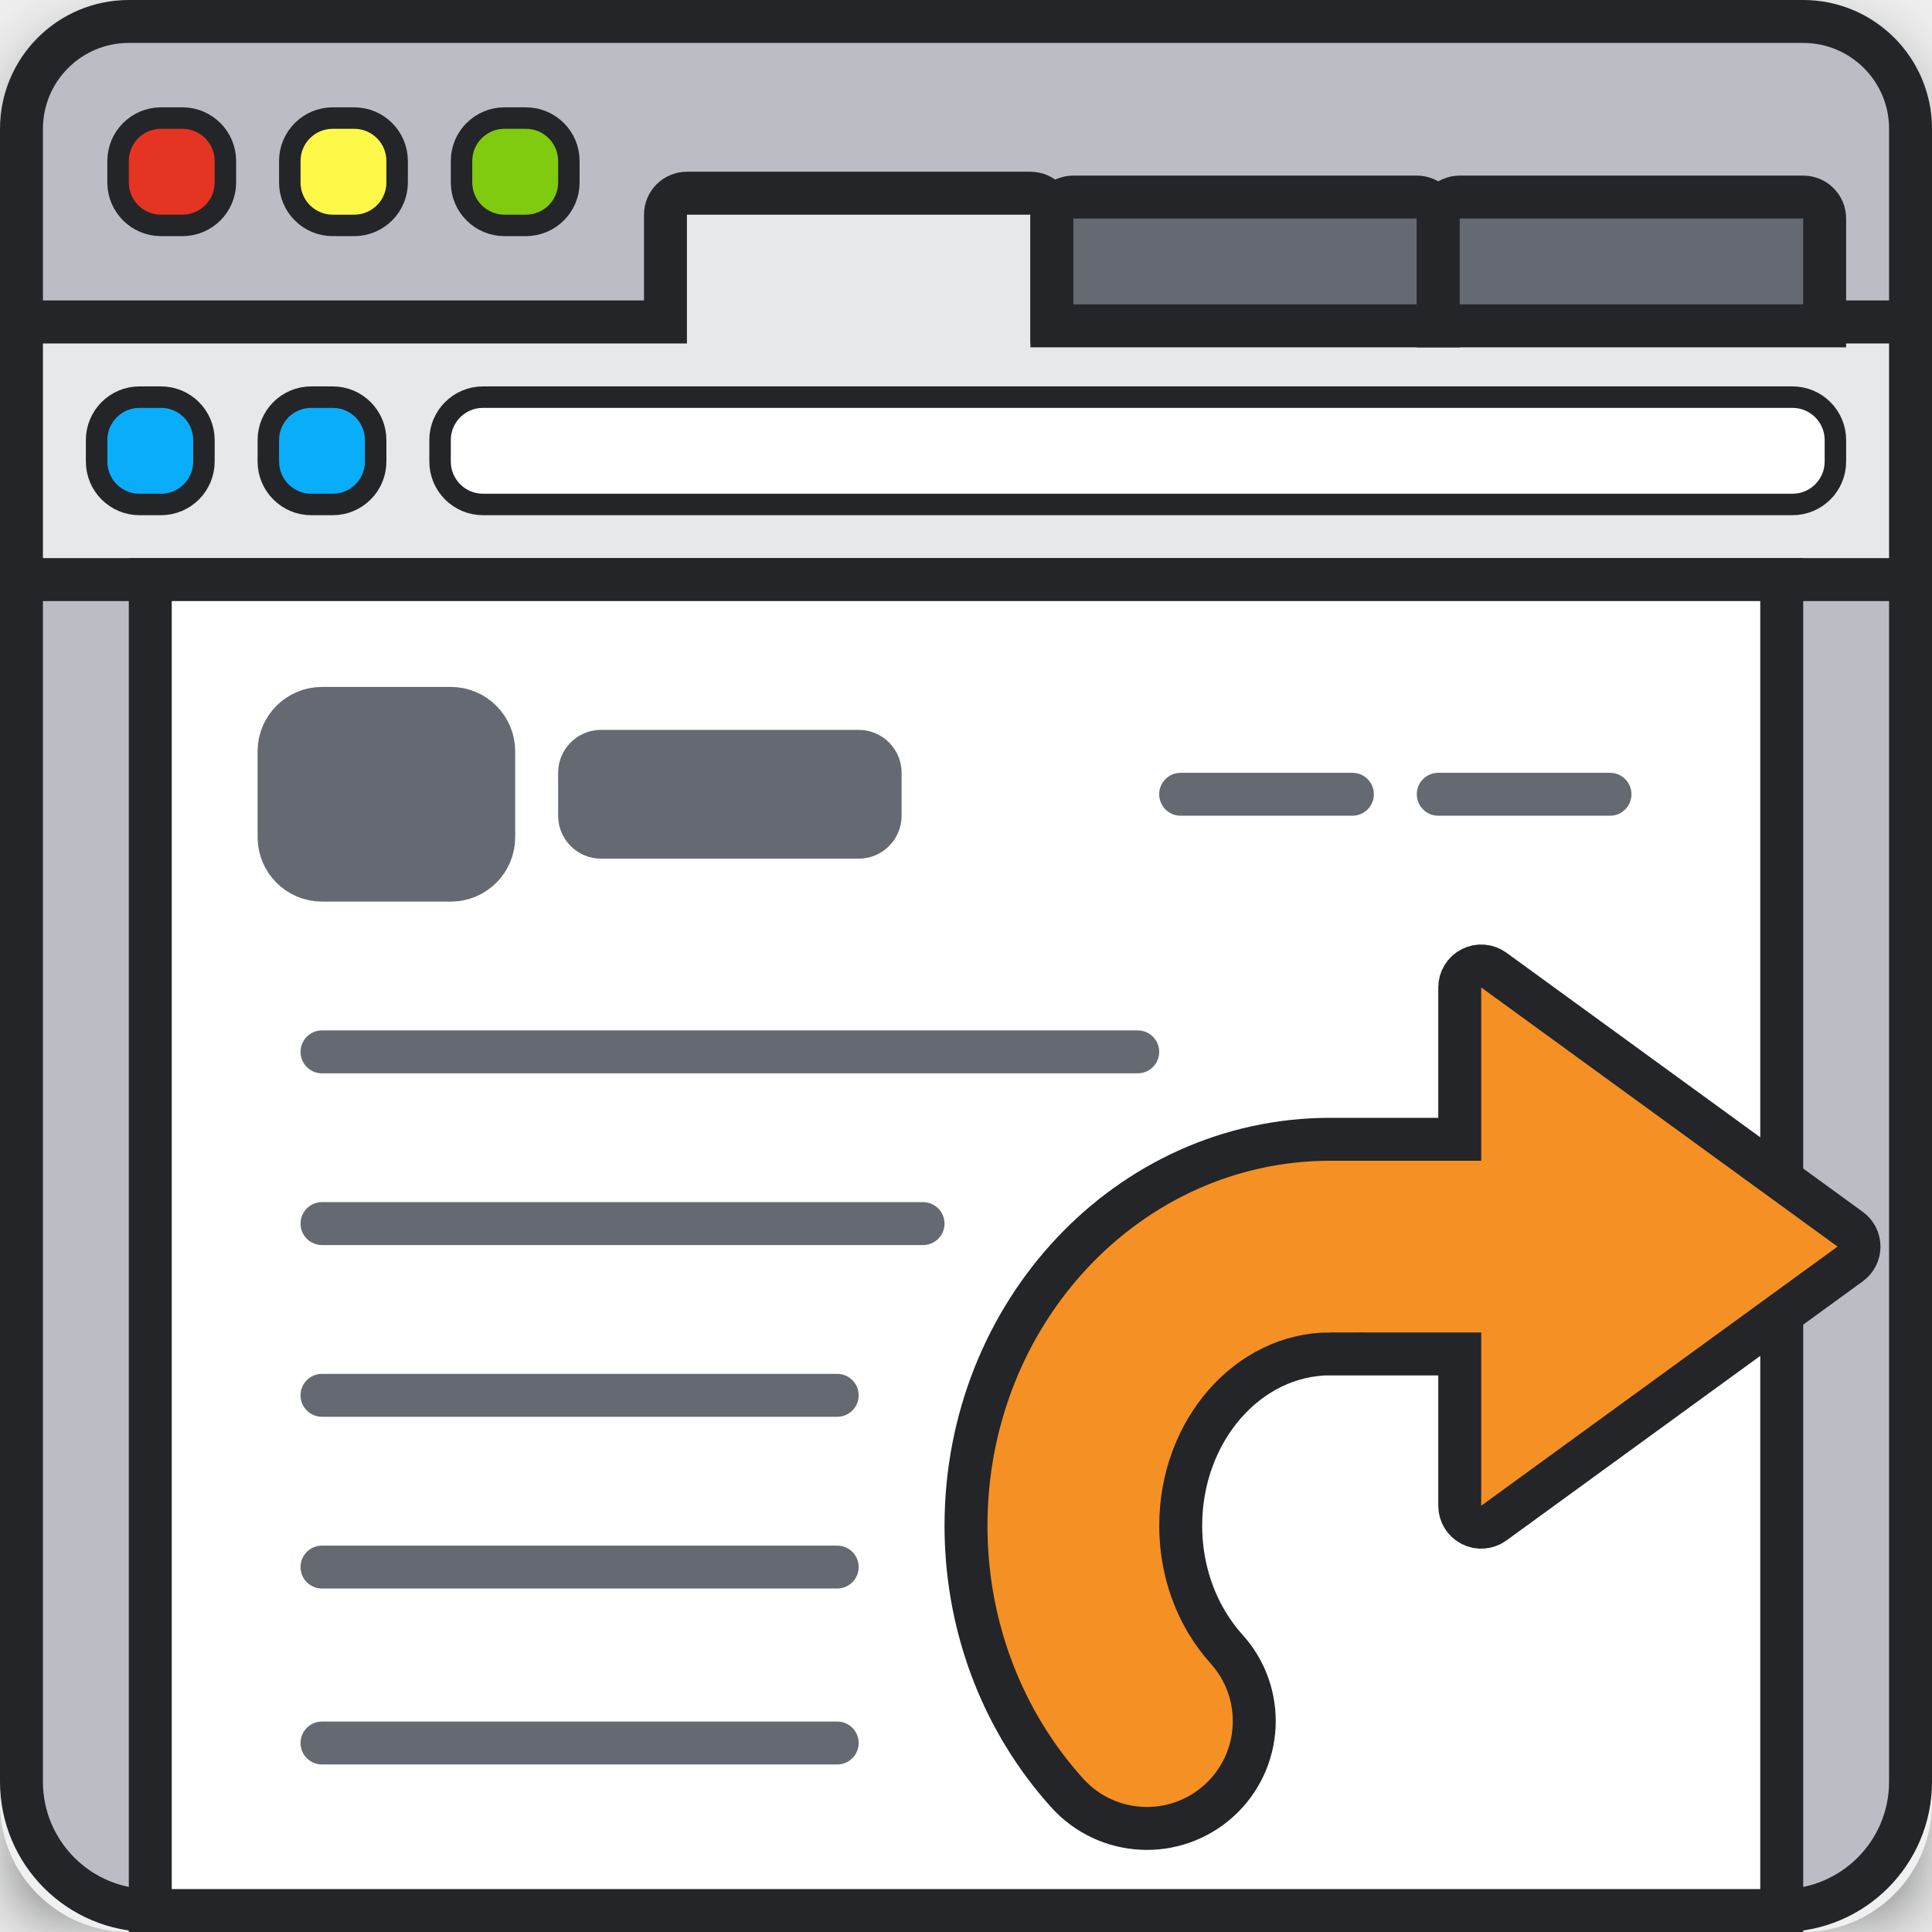
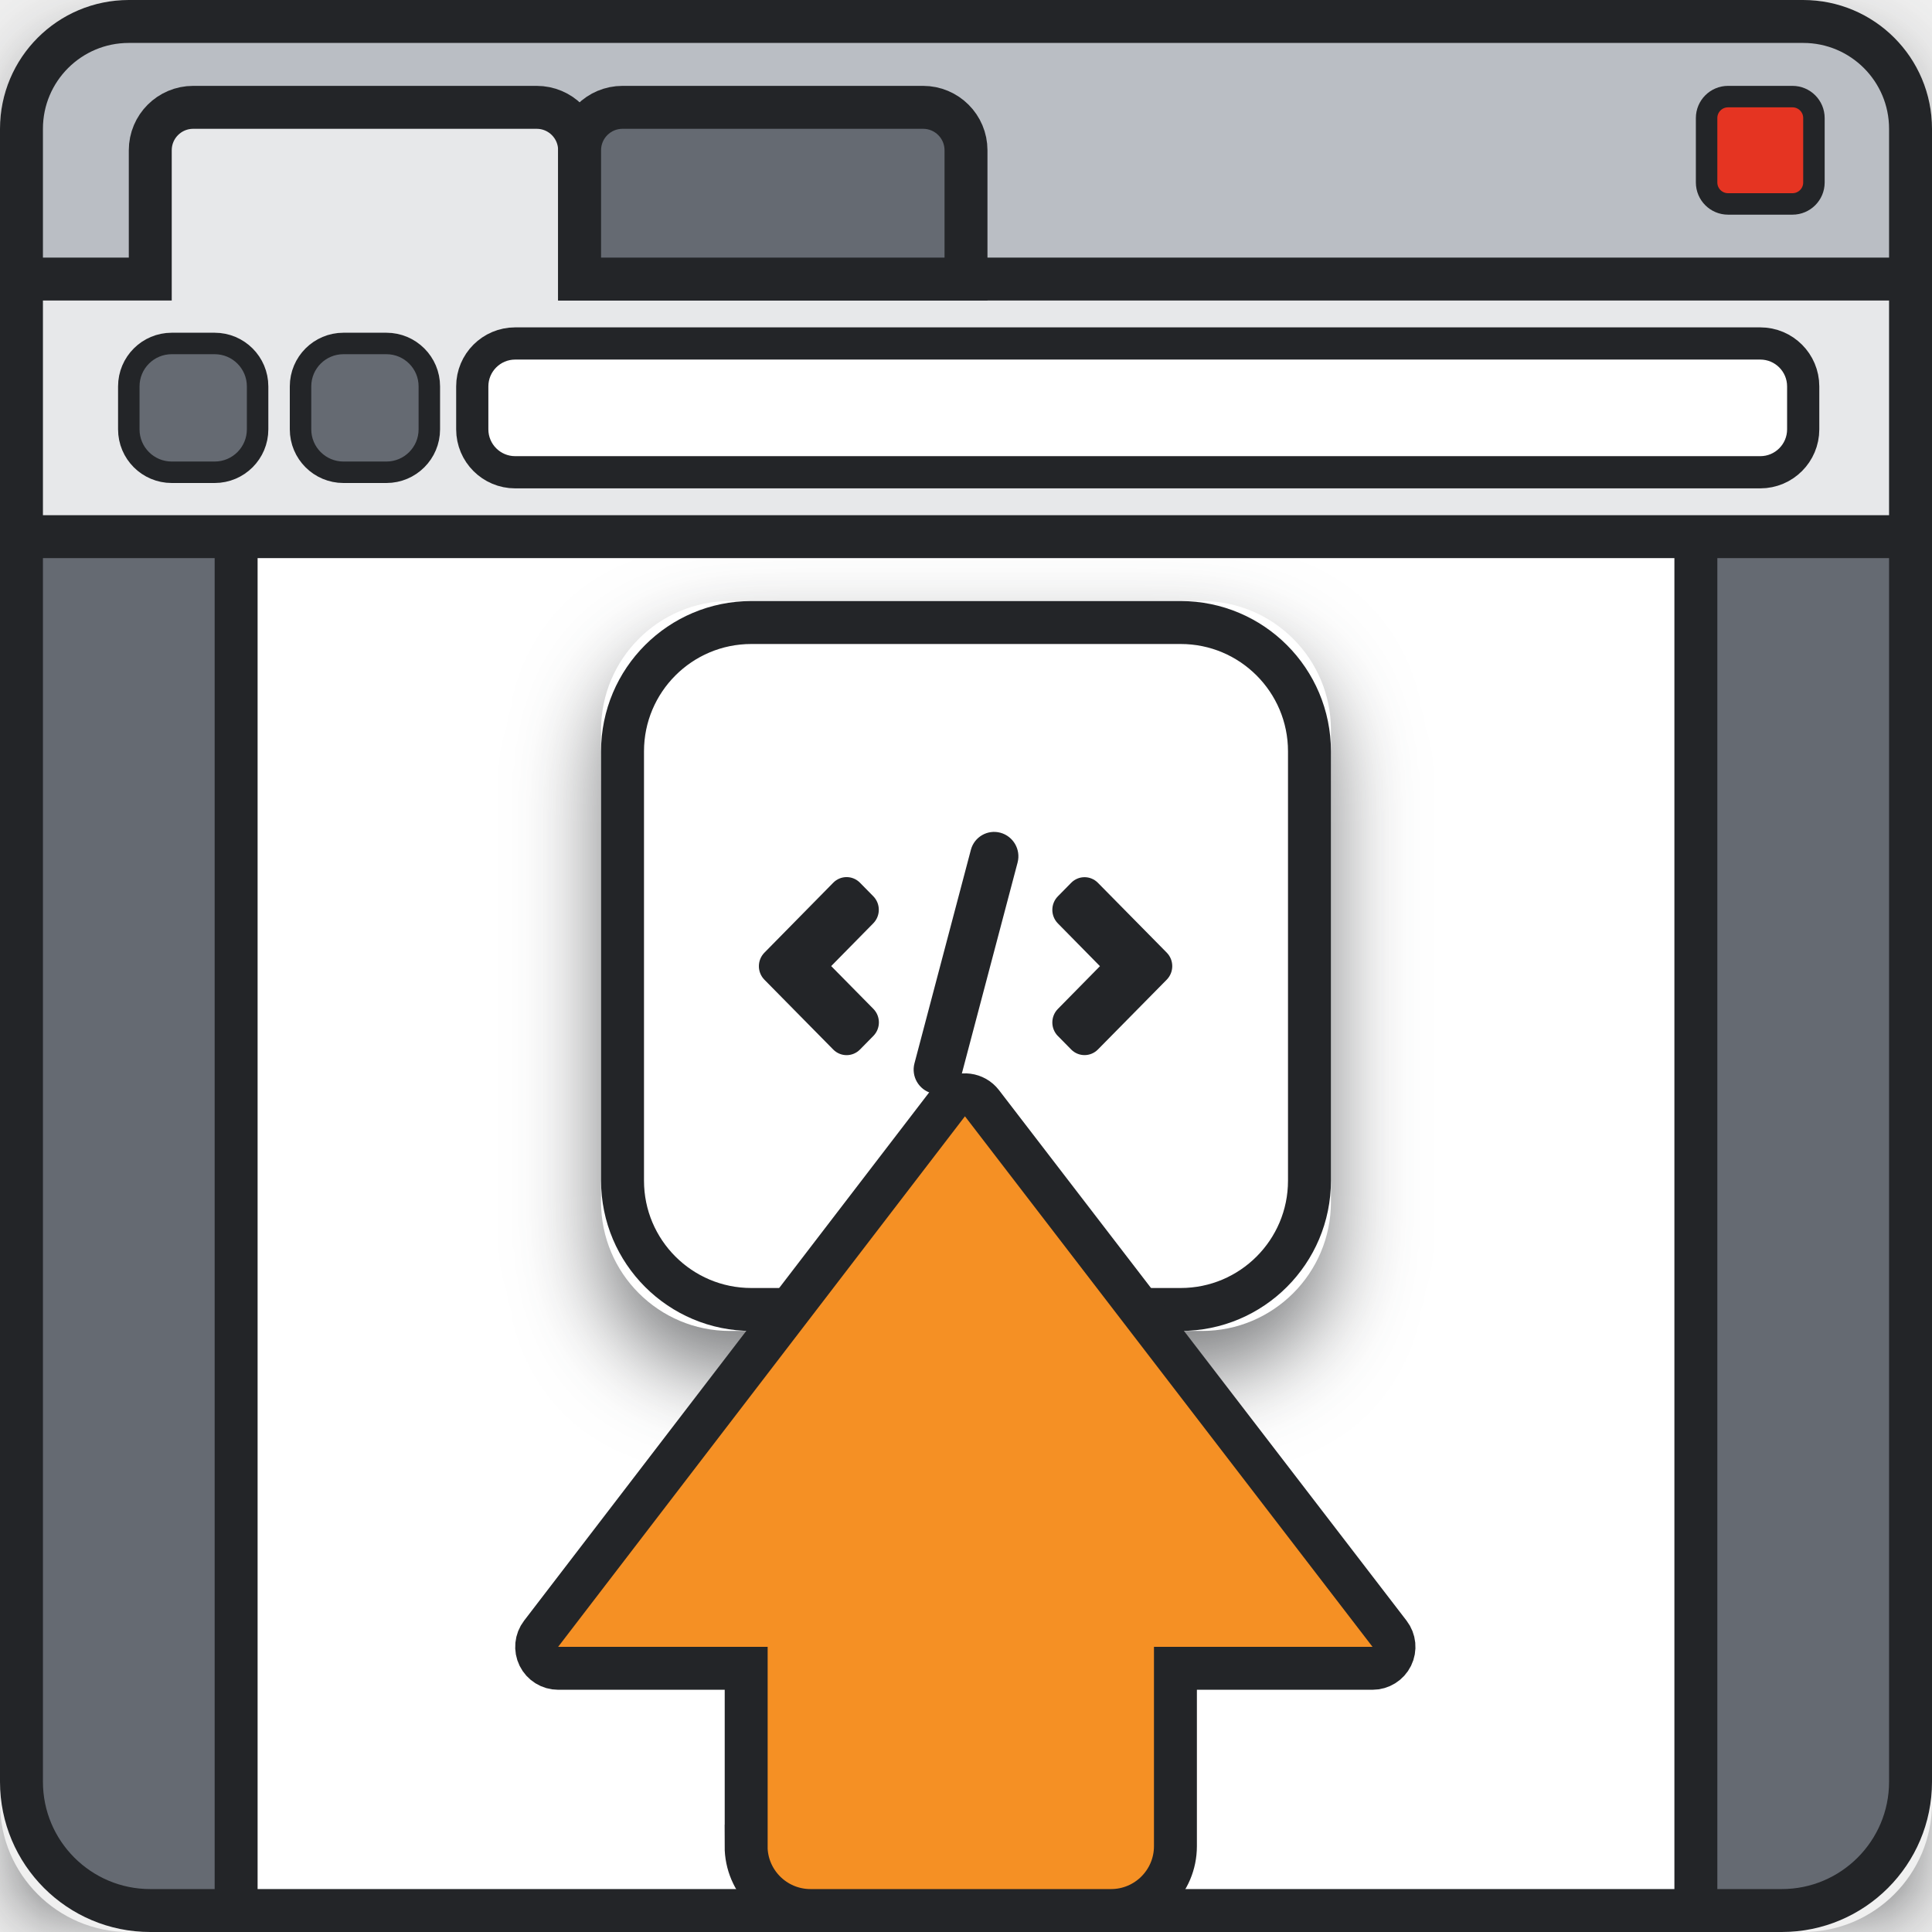
<svg xmlns="http://www.w3.org/2000/svg" xmlns:xlink="http://www.w3.org/1999/xlink" width="45" height="45">
  <defs>
    <rect id="A" width="45" height="45" rx="3" y="0" />
    <filter x="-7.8%" y="-5.6%" width="115.6%" height="115.6%" id="B">
      <feOffset dy="1" in="SourceAlpha" />
      <feGaussianBlur stdDeviation="1" />
      <feComposite in2="SourceAlpha" operator="out" />
      <feColorMatrix values="0 0 0 0 0.137 0 0 0 0 0.145 0 0 0 0 0.157 0 0 0 0.6 0" />
    </filter>
-     <path id="C" d="M24.5 7.59v-2.5a.5.5 0 0 1 .5-.5h8a.5.5 0 0 1 .5.5v2.5h-9z" />
+     <rect id="C" width="17" height="17" rx="3" y="0" />
+     <filter x="-20.6%" y="-14.7%" width="141.2%" height="141.2%" id="D">
+       <feOffset dy="1" in="SourceAlpha" />
+       <feGaussianBlur stdDeviation="1" />
+       <feComposite in2="SourceAlpha" operator="out" />
+       <feColorMatrix values="0 0 0 0 0.137 0 0 0 0 0.145 0 0 0 0 0.157 0 0 0 0.6 0" />
+     </filter>
  </defs>
  <g fill="none">
    <use filter="url(#B)" xlink:href="#A" fill="#000" />
    <g stroke="#232528">
-       <rect x=".5" y=".5" width="44" height="44" rx="3" fill="#BABEC4" fill-rule="evenodd" />
-       <g fill-rule="nonzero">
-         <path d="M.5 7.5h44V3A2.5 2.5 0 0 0 42 .5H3A2.5 2.5 0 0 0 .5 3v4.5z" fill="#BABEC4" />
-         <path d="M.5 7.5v6h44v-6h-20V5a.5.5 0 0 0-.5-.5h-8a.5.5 0 0 0-.5.5v2.5H.5z" fill="#E7E8EA" />
-         <g stroke-width=".5" transform="matrix(1 0 0 -1 0 8)">
-           <rect x="2.75" y="2.75" width="2.5" height="2.5" rx="1" fill="#E53422" />
-           <rect x="6.75" y="2.75" width="2.5" height="2.5" rx="1" fill="#FEF849" />
-           <rect x="10.75" y="2.75" width="2.5" height="2.5" rx="1" fill="#80CA0F" />
+       <rect x=".5" y=".5" width="44" height="44" rx="3" fill="#656A72" fill-rule="evenodd" />
+       <path d="M5.5 11.5h34v33h-34z" fill="#fff" />
+       <path d="M.5 7.5h44V3A2.5 2.5 0 0 0 42 .5H3A2.5 2.5 0 0 0 .5 3v4.5z" fill="#BABEC4" />
+       <path d="M.5 6.5v6h44v-6h-31v-3a1 1 0 0 0-1-1h-8a1 1 0 0 0-1 1v3h-3z" fill="#E7E8EA" />
+       <g transform="matrix(1 0 0 -1 0 17)">
+         <g fill="#656A72" stroke-width=".5">
+           <rect x="3" y="6" width="3" height="3" rx="1" />
+           <rect x="7" y="6" width="3" height="3" rx="1" />
        </g>
-         <g transform="matrix(1 0 0 -1 0 21)">
-           <g stroke-width=".5" fill="#0AADF9">
-             <rect x="2.25" y="9.25" width="2.5" height="2.5" rx="1" />
-             <rect x="6.25" y="9.25" width="2.5" height="2.5" rx="1" />
-           </g>
-           <rect x="10.25" y="9.25" width="32.5" height="2.5" rx="1" stroke-width=".5" fill="#fff" />
-         </g>
-         <g fill="#656A72">
-           <use xlink:href="#C" />
-           <use xlink:href="#C" x="9" />
-         </g>
-         <path d="M3.5 13.5h38v31h-38z" fill="#fff" />
-         <path d="M30.985 31.536H34v3.536a.5.5 0 0 0 .794.404l8.3-6.036a.5.5 0 0 0 0-.809l-8.3-6.036A.5.5 0 0 0 34 23v3.536h-3.015c-4.7 0-8.485 4.036-8.485 9 0 1.738.467 3.42 1.348 4.87a8.96 8.96 0 0 0 1.011 1.358 2.5 2.5 0 0 0 3.71-3.353 3.96 3.96 0 0 1-.446-.601c-.406-.67-.622-1.455-.622-2.276 0-2.207 1.566-4 3.485-4z" fill="#F59024" />
+         <rect x="11" y="6" width="31" height="3" rx="1" stroke-width=".75" fill="#fff" />
      </g>
+       <path d="M13.5 6.5v-3a1 1 0 0 1 1-1h7a1 1 0 0 1 1 1v3h-9z" fill="#656A72" />
+       <rect transform="matrix(1 0 0 -1 0 7)" x="39.75" y="2.25" width="2.5" height="2.5" rx=".5" stroke-width=".5" fill="#E53422" />
    </g>
-     <g fill-rule="nonzero" fill="#656A72">
-       <rect x="6.5" y="16.5" width="5" height="4" rx="1" stroke="#656A72" />
-       <rect x="13" y="17" width="8" height="3" rx="1" />
-       <rect x="27" y="18" width="5" height="1" rx=".5" />
-       <rect x="7" y="24" width="20" height="1" rx=".5" />
-       <rect x="7" y="28" width="15" height="1" rx=".5" />
-       <rect x="7" y="32" width="13" height="1" rx=".5" />
-       <rect x="7" y="36" width="13" height="1" rx=".5" />
-       <rect x="7" y="40.098" width="13" height="1" rx=".5" />
-       <rect x="33" y="18" width="5" height="1" rx=".5" />
+     <g transform="translate(14 14)">
+       <use filter="url(#D)" xlink:href="#C" fill="#000" />
+       <rect x=".5" y=".5" width="16" height="16" rx="3" stroke="#232528" fill="#fff" fill-rule="evenodd" />
+       <path d="M6.03 10.446c-.172.174-.45.174-.622 0L3.805 8.82a.45.45 0 0 1 0-.631L5.408 6.56c.172-.174.45-.174.622 0l.31.315a.45.45 0 0 1 0 .631l-.98.996.982.996a.45.45 0 0 1 0 .631l-.31.315zm4.61-.315a.45.45 0 0 1 0-.631l.98-.996-.98-.996a.45.45 0 0 1 0-.631l.31-.315c.172-.174.45-.174.622 0l1.603 1.626a.45.45 0 0 1 0 .631l-1.603 1.626c-.172.174-.45.174-.622 0l-.31-.315zM9.302 5.396a.57.57 0 0 1 .4.693l-1.315 4.977a.56.56 0 0 1-.684.398.57.57 0 0 1-.404-.694l1.315-4.977a.56.56 0 0 1 .684-.398z" fill="#232528" />
    </g>
+     <path d="M17.38 43v-4.142H13a.5.5 0 0 1-.397-.804l9.476-12.358a.51.51 0 0 1 .092-.092.5.5 0 0 1 .701.092l9.493 12.357a.5.5 0 0 1-.397.805h-4.59V43a1.5 1.5 0 0 1-1.5 1.5h-7a1.5 1.5 0 0 1-1.5-1.5z" stroke="#232528" fill="#F59024" fill-rule="nonzero" />
  </g>
</svg>
